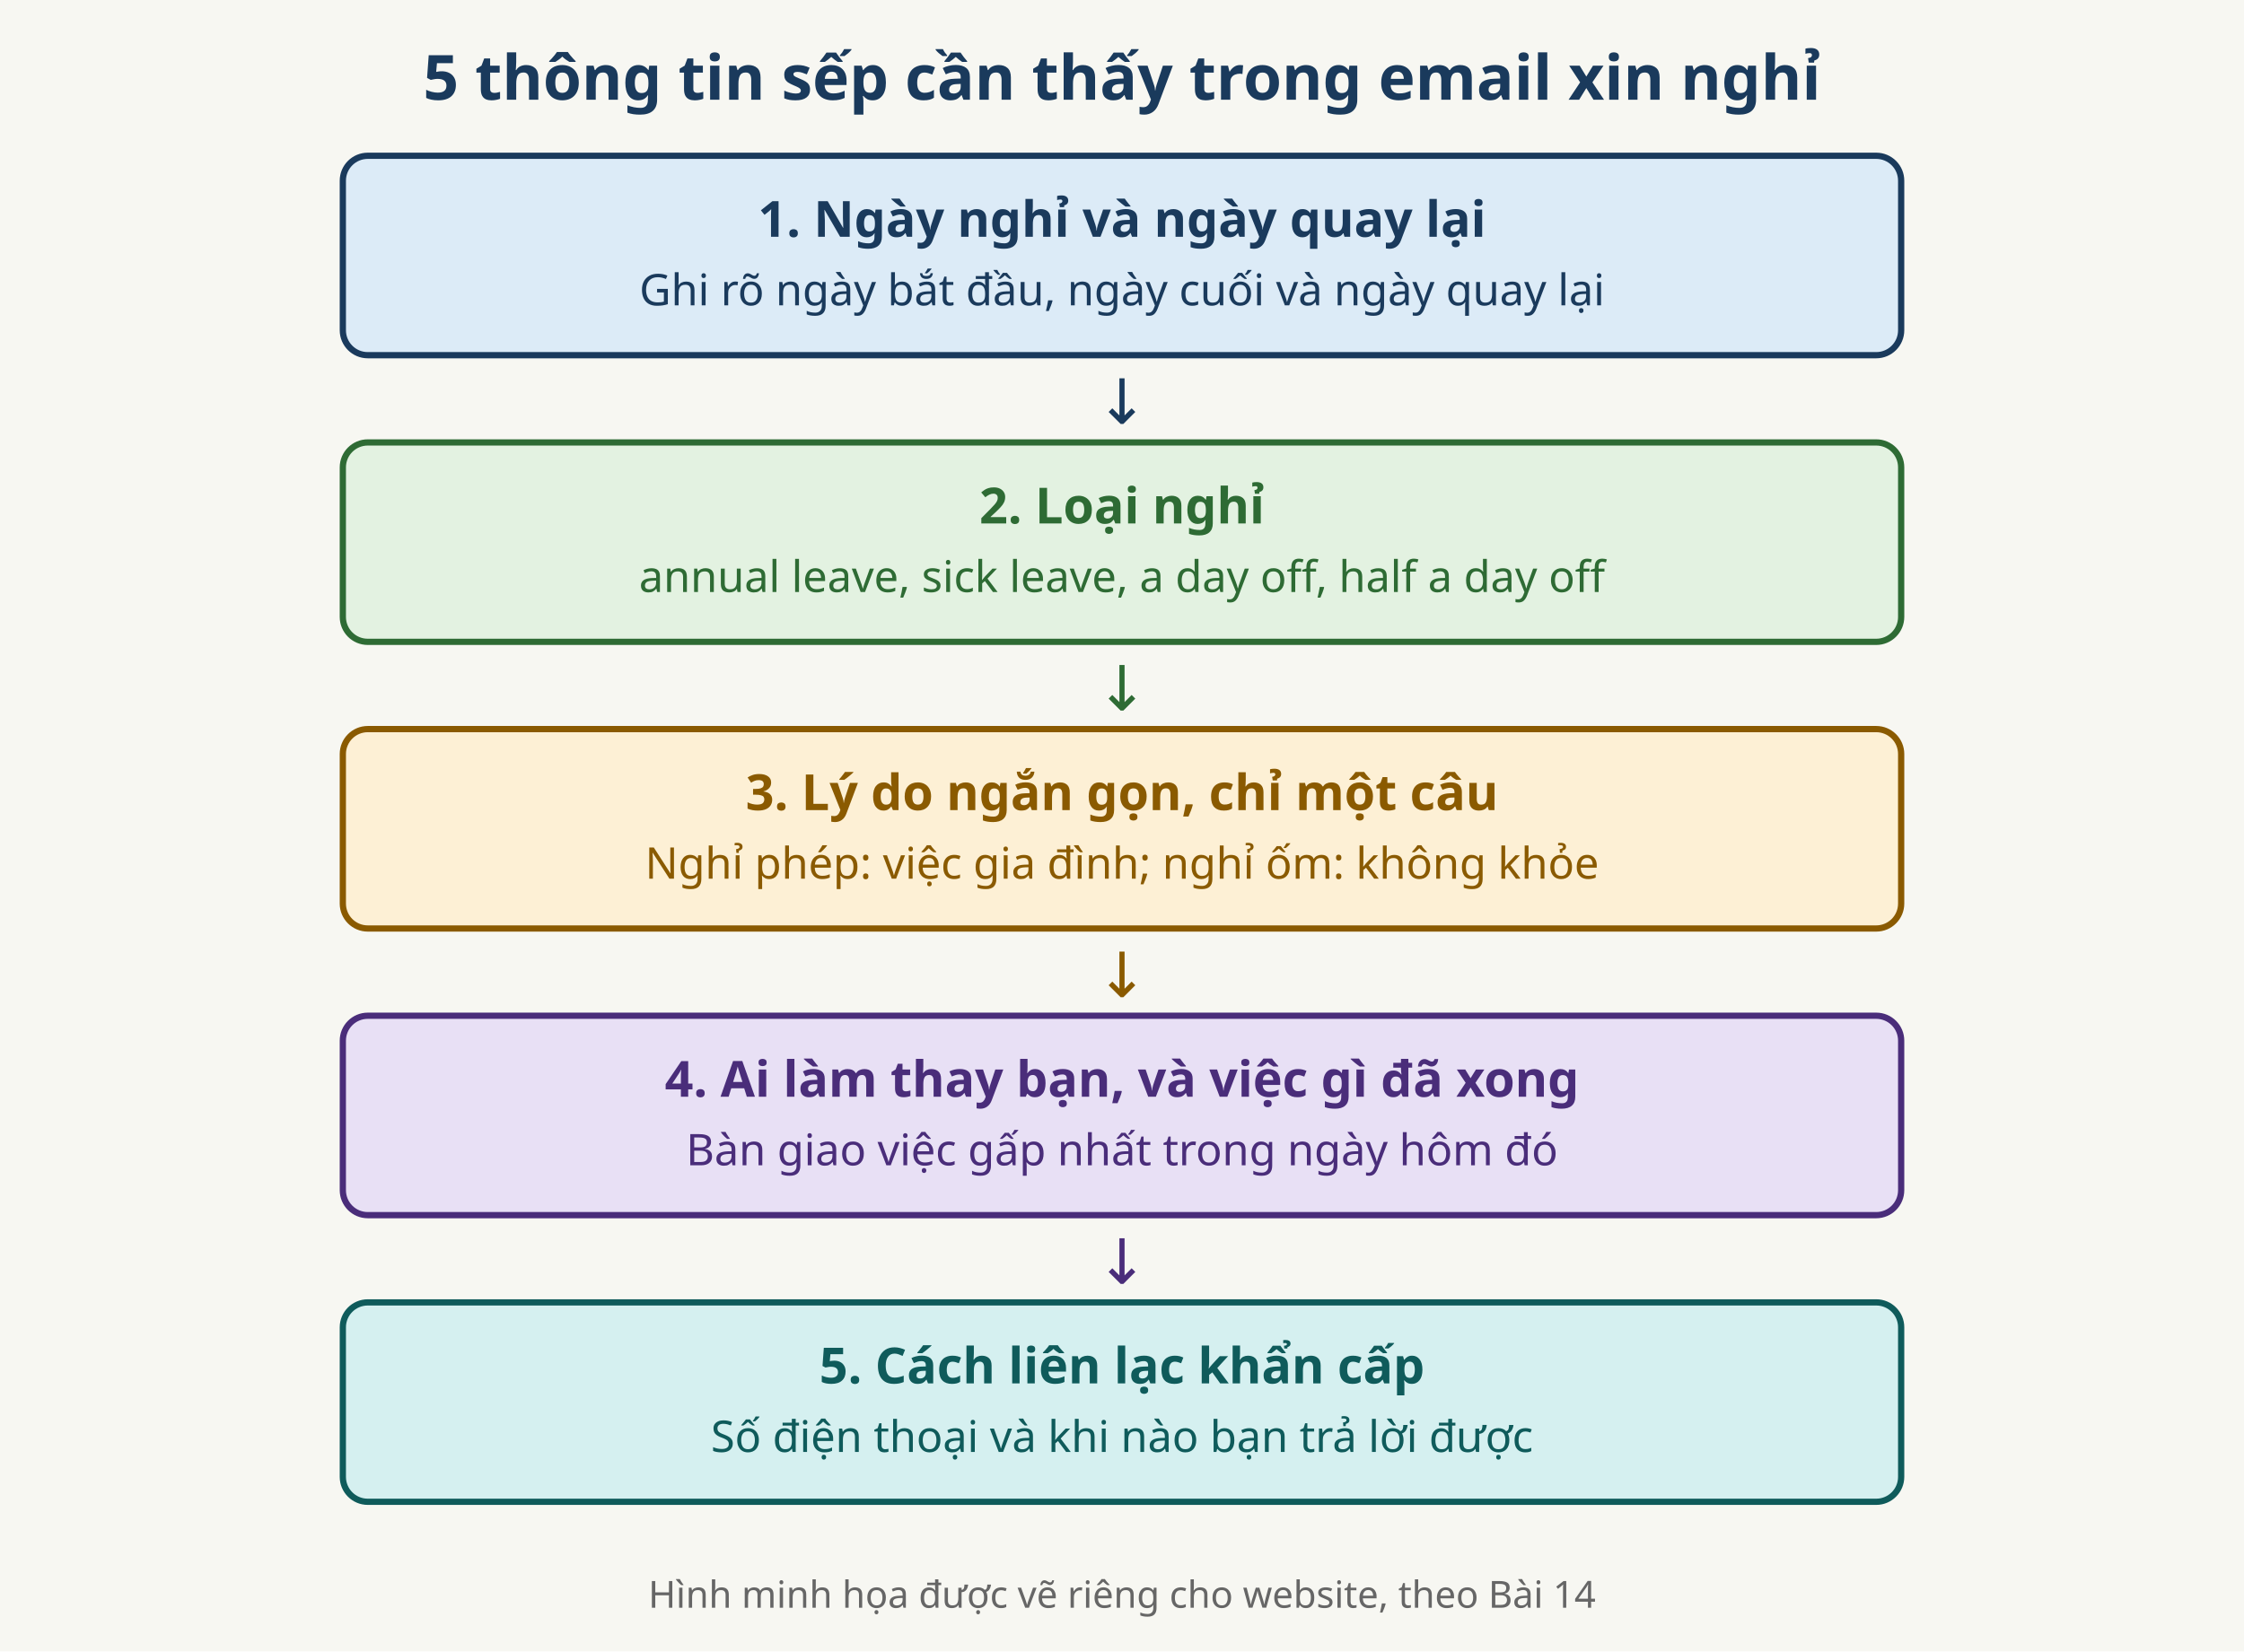
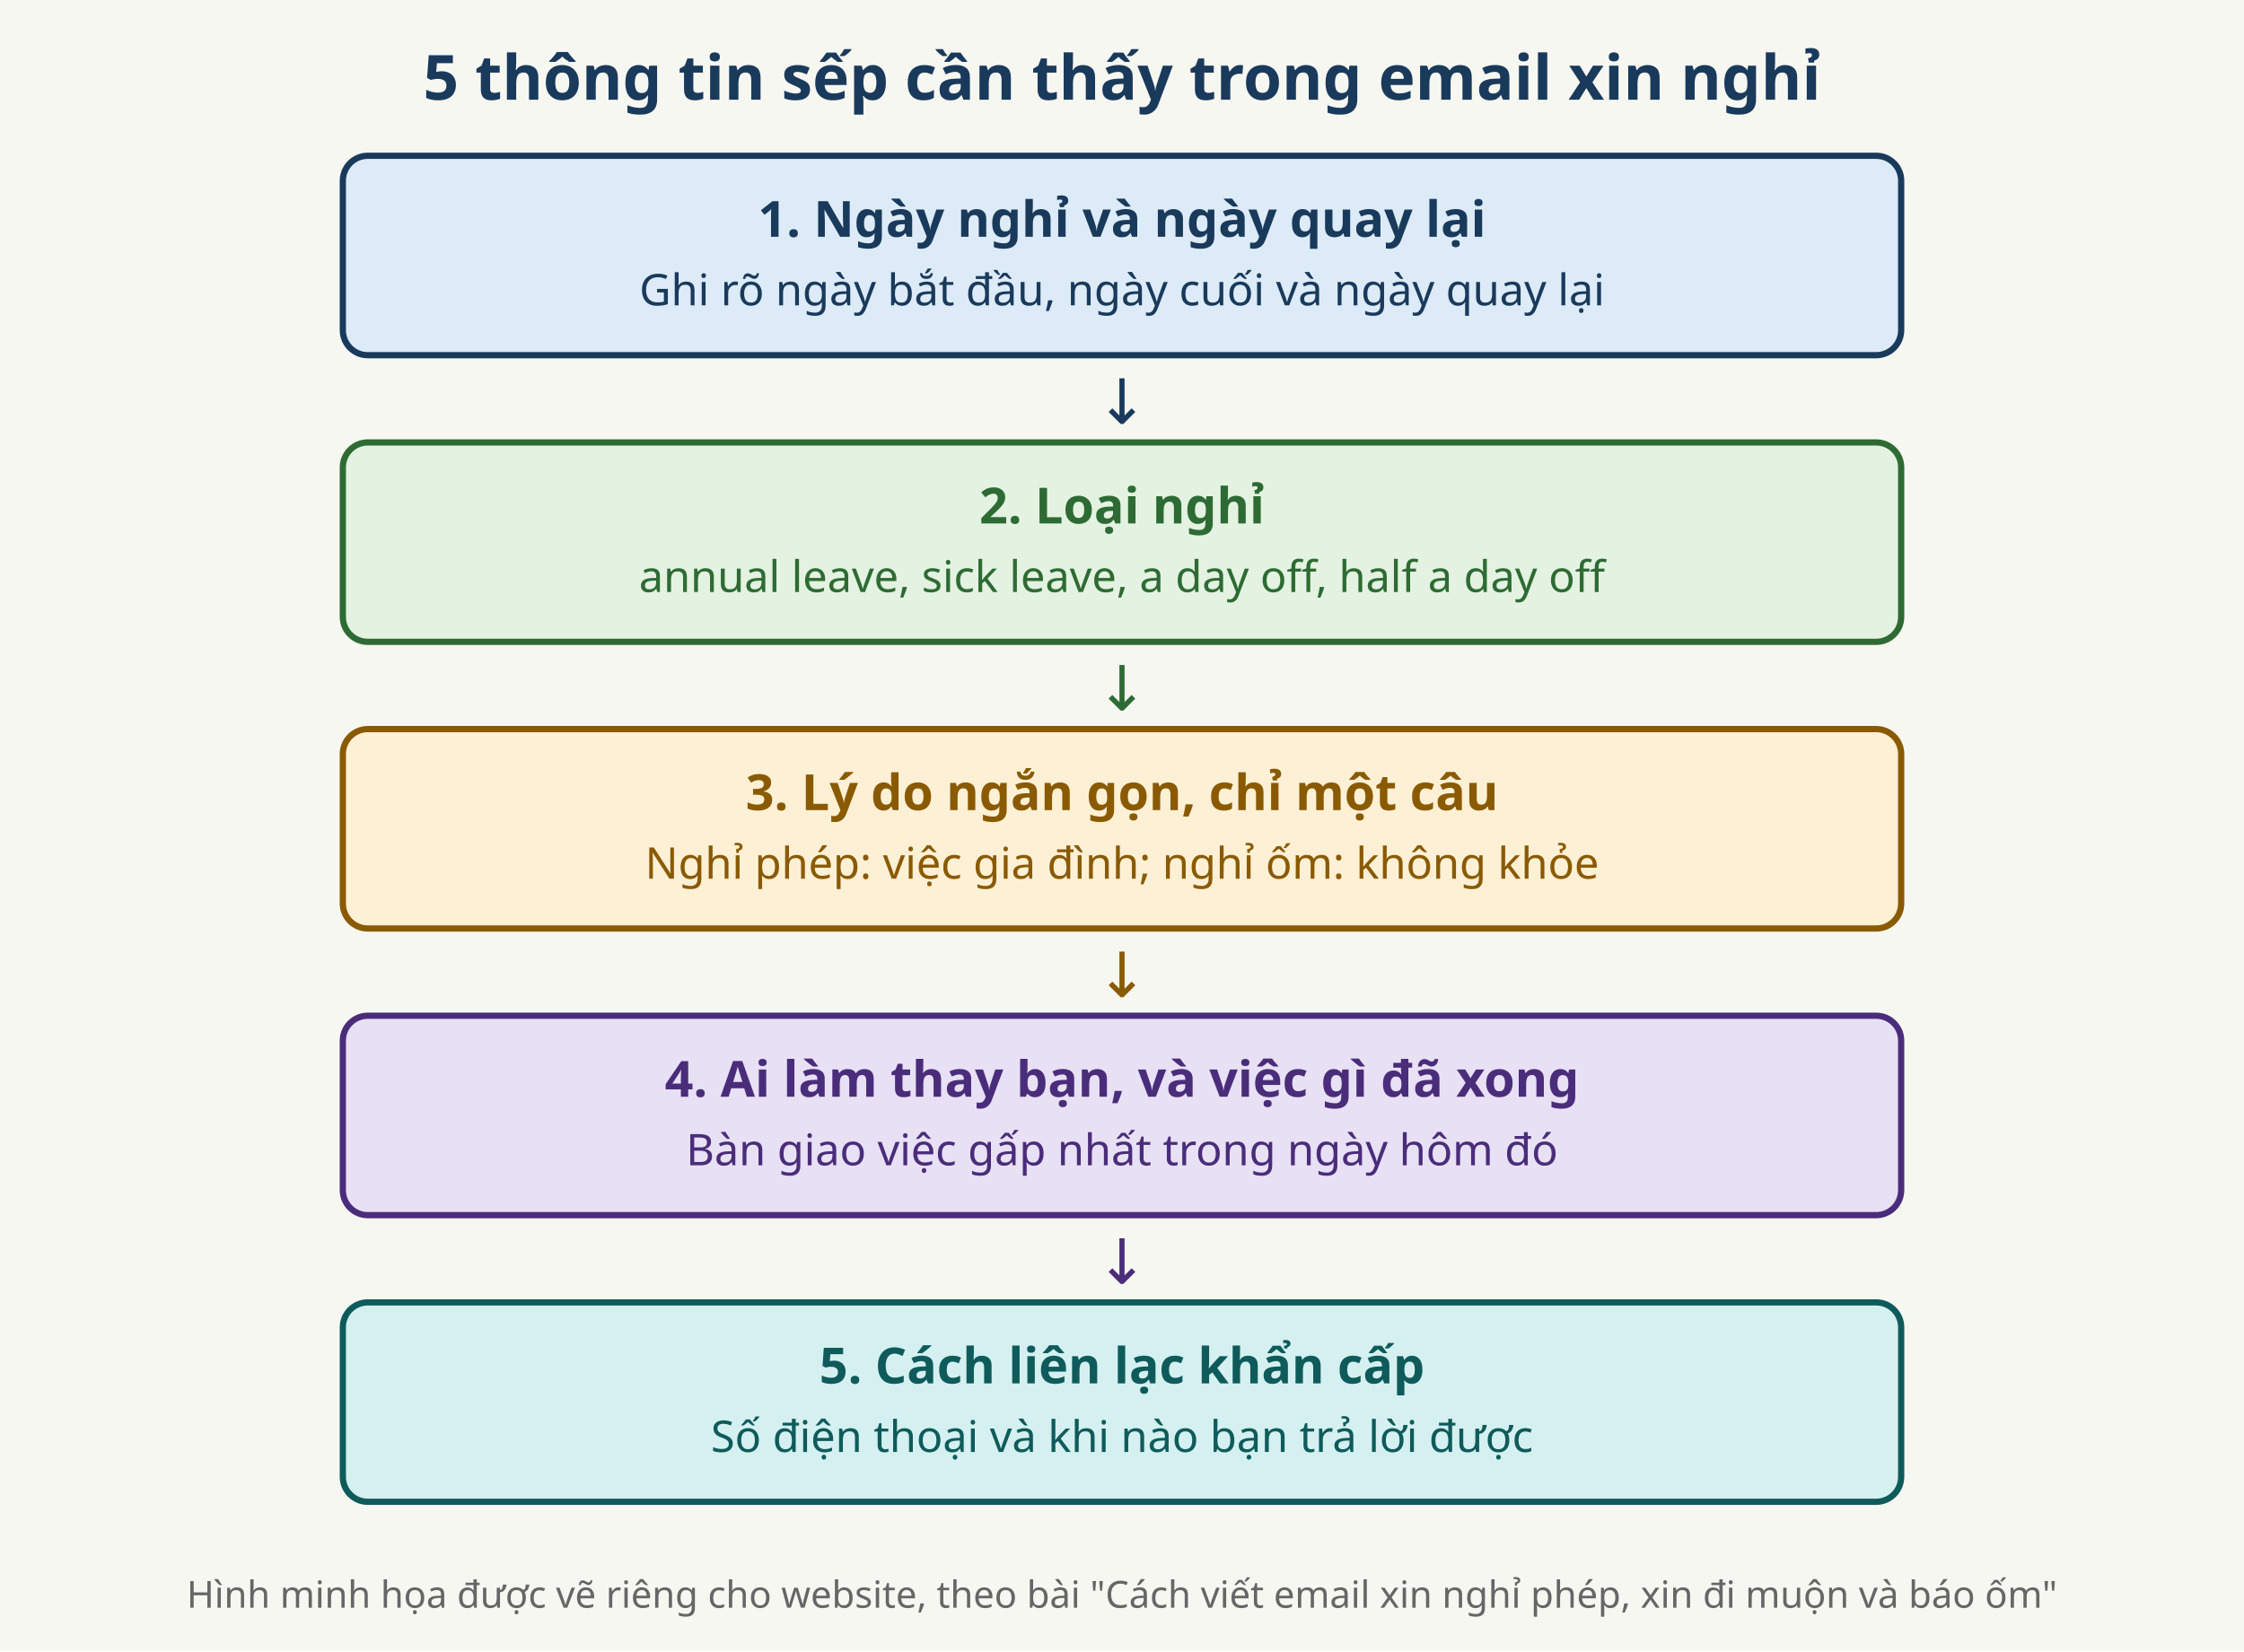
<svg xmlns="http://www.w3.org/2000/svg" width="720" height="530" viewBox="0 0 720 530" role="img" aria-labelledby="title desc">
  <rect width="720" height="530" fill="#f7f7f2" />
  <text x="360" y="32" text-anchor="middle" font-family="sans-serif" font-size="20" font-weight="bold" fill="#1a3a5c">5 thông tin sếp cần thấy trong email xin nghỉ</text>
  <g font-family="sans-serif">
    <rect x="110" y="50" width="500" height="64" rx="8" fill="#dcebf7" stroke="#1a3a5c" stroke-width="2" />
    <text x="360" y="76" text-anchor="middle" font-size="16" font-weight="bold" fill="#1a3a5c">1. Ngày nghỉ và ngày quay lại</text>
    <text x="360" y="98" text-anchor="middle" font-size="14" fill="#1a3a5c">Ghi rõ ngày bắt đầu, ngày cuối và ngày quay lại</text>
    <text x="360" y="136" text-anchor="middle" font-size="20" fill="#1a3a5c">↓</text>
    <rect x="110" y="142" width="500" height="64" rx="8" fill="#e3f2e1" stroke="#2e6b34" stroke-width="2" />
    <text x="360" y="168" text-anchor="middle" font-size="16" font-weight="bold" fill="#2e6b34">2. Loại nghỉ</text>
    <text x="360" y="190" text-anchor="middle" font-size="14" fill="#2e6b34">annual leave, sick leave, a day off, half a day off</text>
    <text x="360" y="228" text-anchor="middle" font-size="20" fill="#2e6b34">↓</text>
    <rect x="110" y="234" width="500" height="64" rx="8" fill="#fdf0d5" stroke="#8a5a00" stroke-width="2" />
    <text x="360" y="260" text-anchor="middle" font-size="16" font-weight="bold" fill="#8a5a00">3. Lý do ngắn gọn, chỉ một câu</text>
    <text x="360" y="282" text-anchor="middle" font-size="14" fill="#8a5a00">Nghỉ phép: việc gia đình; nghỉ ốm: không khỏe</text>
    <text x="360" y="320" text-anchor="middle" font-size="20" fill="#8a5a00">↓</text>
    <rect x="110" y="326" width="500" height="64" rx="8" fill="#e8e0f5" stroke="#4a2d7a" stroke-width="2" />
    <text x="360" y="352" text-anchor="middle" font-size="16" font-weight="bold" fill="#4a2d7a">4. Ai làm thay bạn, và việc gì đã xong</text>
    <text x="360" y="374" text-anchor="middle" font-size="14" fill="#4a2d7a">Bàn giao việc gấp nhất trong ngày hôm đó</text>
    <text x="360" y="412" text-anchor="middle" font-size="20" fill="#4a2d7a">↓</text>
    <rect x="110" y="418" width="500" height="64" rx="8" fill="#d5f0f0" stroke="#0f5b5b" stroke-width="2" />
    <text x="360" y="444" text-anchor="middle" font-size="16" font-weight="bold" fill="#0f5b5b">5. Cách liên lạc khẩn cấp</text>
    <text x="360" y="466" text-anchor="middle" font-size="14" fill="#0f5b5b">Số điện thoại và khi nào bạn trả lời được</text>
  </g>
-   <text x="360" y="516" text-anchor="middle" font-family="sans-serif" font-size="12" fill="#666">Hình minh họa được vẽ riêng cho website, theo Bài 14</text>
+   <text x="360" y="516" text-anchor="middle" font-family="sans-serif" font-size="12" fill="#666">Hình minh họa được vẽ riêng cho website, theo bài "Cách viết email xin nghỉ phép, xin đi muộn và báo ốm"</text>
</svg>
